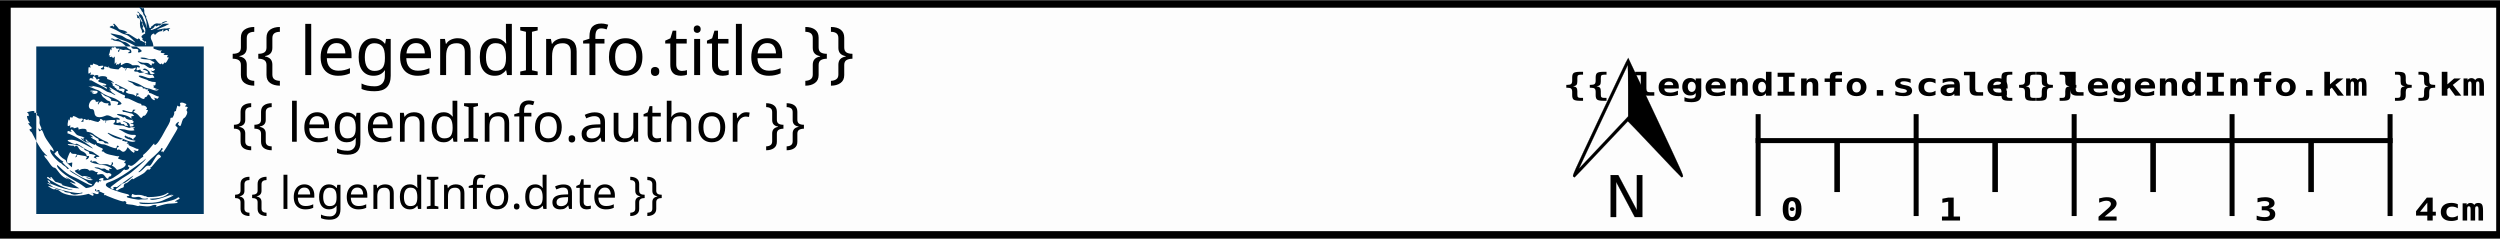
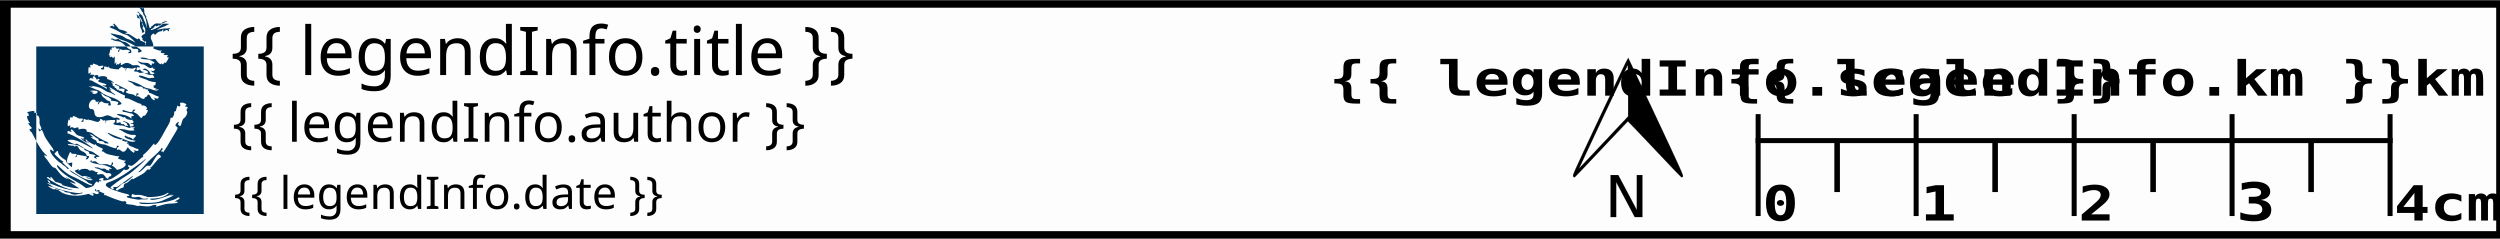
<svg xmlns="http://www.w3.org/2000/svg" height="53.15" width="556.299" version="1.1" y="0" x="0" id="svg3127">
  <defs id="defs3227" />
  <g font-size="none" mix-blend-mode="normal" transform="matrix(1.602452,0,0,1.000088,1.771145,30.25859)" text-anchor="none" style="fill:#ffffff;fill-opacity:0.863;stroke:#000000;stroke-width:1.661;stroke-miterlimit:10" stroke-miterlimit="10" font-weight="none" id="g3129">
    <rect height="51.378" width="346.801" stroke-miterlimit="10" y="-29.373" x="-0.449" id="rect3131" style="fill:#ffffff;fill-opacity:0.863;stroke:#000000;stroke-width:1.661;stroke-miterlimit:10" />
  </g>
  <g transform="matrix(2.8669,0,0,2.8669,2.3366,-2969.4)" id="g3133">
    <rect height="13" width="13" y="1039.4" x="2" id="rect3135" style="fill:#ffffff" />
    <g transform="matrix(0.21667,0,0,0.21667,-56.963,809.08)" id="g3137" style="fill:#003862">
      <g transform="matrix(1.448,0,0,-1.448,306.28,1063.2)" id="g3139">
        <path d="M 0,0 C 0.048,-0.173 0.35,-0.361 0.801,-0.334 1.244,-0.308 1.835,-0.34 1.633,-0.87 1.432,-1.403 2.038,-1.246 2.477,-0.937 2.681,-0.792 1.995,-0.273 1.081,0.274 H -0.19 C -0.082,0.144 -0.014,0.043 0,0" id="path3141" style="fill:#003862" />
      </g>
      <g transform="matrix(1.448,0,0,-1.448,292.57,1079.2)" id="g3143">
        <path d="m 0,0 c -0.287,0.333 -0.899,0.097 -0.749,0.313 0.151,0.218 1.721,0 1.721,0 0.134,-0.177 0.211,-0.52 -0.405,-0.7 C -0.051,-0.569 -0.484,-0.07 -0.381,0 -0.274,0.068 0.29,-0.336 0,0 m 12.611,-5.832 c -0.494,-0.146 -0.026,0.371 -0.5,-0.334 -0.472,-0.703 -0.606,0.711 -2.105,1.226 0,0 -0.234,0.108 0.177,0.371 0.411,0.266 0.292,0.24 -0.196,0.257 -0.485,0.017 0.104,-0.824 -1.007,-0.57 -1.101,0.255 -1.925,0.726 -1.76,0.26 0.163,-0.466 0.127,-0.062 1.349,-0.453 1.219,-0.388 0.85,-0.031 1.285,-0.489 0.432,-0.455 0.272,-0.165 -0.289,-0.377 C 9,-6.155 9.751,-6.388 9.453,-6.463 9.157,-6.536 9.011,-5.698 6.262,-5.387 c 0,0 -1.058,-0.01 0.186,-0.429 1.246,-0.418 0.691,-0.438 0.965,-0.429 0.281,0.011 0.3,0.239 0.48,-0.005 0.181,-0.245 0.225,-0.44 1.129,-0.57 0.905,-0.132 0.562,0.156 0.732,-0.031 0.173,-0.186 -0.372,-0.079 -0.003,-0.293 0.367,-0.212 0.298,0.128 0.169,-0.292 -0.135,-0.419 -0.536,-0.17 -0.713,-0.296 0,0 -0.106,-0.15 0.382,-0.145 0.485,0.011 0.395,0.06 0.311,-0.164 -0.086,-0.223 -0.122,-0.18 0.106,-0.143 0.227,0.041 -0.283,-0.372 -0.784,-0.312 -0.494,0.062 0.256,0.573 -0.952,1.077 -1.212,0.503 -0.92,0.292 -0.871,0.198 0.049,-0.094 0.973,-0.309 0.928,-0.628 -0.05,-0.32 0.177,-0.074 0.255,-0.306 0.075,-0.233 -0.277,-0.147 -0.535,-0.147 -0.261,0.004 -0.218,-0.016 -0.41,0.297 -0.189,0.314 -0.457,-0.09 -0.796,0.243 -0.337,0.336 0.126,0.436 -0.464,0.261 -0.593,-0.174 -0.724,-0.268 -0.616,0.472 0.109,0.74 -0.012,0.181 0.358,0.213 0.367,0.034 0.803,0.059 0.127,0.415 -0.677,0.356 -0.8,-0.169 -1.494,0.211 -0.69,0.377 -1.211,0.631 -1.762,0.36 -0.551,-0.271 -2.528,-0.896 -2.705,0.679 -0.177,1.574 -0.826,0.554 -1.268,1.258 -0.443,0.706 0.338,2.205 1.13,2.076 0.795,-0.131 0.039,-0.674 0.924,-0.536 0.887,0.136 -0.021,0.001 0.054,-0.544 0.079,-0.544 0.098,0.253 0.696,0.554 0.598,0.303 0.239,-0.529 2.012,-0.383 0,0 -0.434,-0.598 0.152,-0.573 0.595,0.02 0.257,0.294 0.229,0.762 -0.023,0.469 -0.587,0.234 -1.033,0.732 -0.443,0.496 -0.844,0.397 -1.129,1.198 0,0 -0.104,0.089 -0.235,0.244 -0.13,0.154 0.194,0.024 0.396,-0.034 C 2.415,-0.454 2.788,-0.98 3.201,-1.015 3.614,-1.051 4.583,-1.73 4.435,-1.959 4.291,-2.187 4.349,-2.122 4.645,-2.126 4.943,-2.131 6.18,-2.314 6.191,-2.537 6.206,-2.76 5.742,-3.259 6.085,-3.184 6.43,-3.108 7.157,-3.039 6.925,-2.679 6.697,-2.318 5.636,-1.57 4.708,-1.318 3.783,-1.059 2.388,-0.43 1.834,0.086 1.284,0.601 0.715,0.568 0.058,0.931 -0.598,1.294 -1.881,1.482 -0.697,1.384 0.49,1.286 -0.19,1.432 -0.43,1.546 -0.667,1.662 0.38,1.493 1.418,1.176 2.456,0.857 3.133,0.127 3.781,0.004 4.433,-0.116 5.021,-0.595 5.316,-0.689 5.616,-0.784 5.43,-0.6 5.143,-0.392 4.856,-0.184 4.476,-0.013 4.386,0.246 4.291,0.506 4.013,0.498 3.942,0.531 3.876,0.564 3.921,0.552 3.964,0.585 c 0,0 0.084,0.155 0.482,-0.017 C 4.85,0.396 4.057,0.834 3.979,1.114 3.901,1.395 4.433,1.049 4.818,0.784 5.204,0.519 7.337,-0.709 7.63,-0.727 7.926,-0.745 7.888,-1.13 7.755,-1.225 7.623,-1.32 7.922,-1.58 8.345,-1.512 c 0.427,0.064 2.588,-1.26 3.237,-1.317 0.649,-0.063 -0.068,-0.488 0.673,-0.45 0.736,0.035 1.234,-0.711 0.937,-0.919 -0.293,-0.212 -0.06,-0.239 0.228,-0.188 0.292,0.052 -0.313,-1.301 -0.809,-1.446 m -1.447,-8.442 c -0.064,-0.505 -0.695,-0.156 -0.991,-0.105 -0.297,0.051 -0.403,0.116 -0.082,-0.083 0.322,-0.2 -0.064,-0.526 -0.064,-0.526 -1.071,0.583 -1.485,1.576 -1.589,1.303 -0.102,-0.273 -0.72,-1.598 -1.565,-0.804 -0.853,0.796 -0.859,-0.195 -0.993,0.367 -0.132,0.564 0.284,0.473 0.385,0.601 0.106,0.13 -0.059,0.297 -0.293,0.305 -0.228,0.008 -0.13,-0.578 -0.322,-0.643 -0.197,-0.069 -0.986,0.147 -2.183,0.676 -1.2,0.533 -1.077,0.109 -1.73,0.43 -0.658,0.319 -0.666,0.081 -0.822,0.298 -0.154,0.213 -0.025,0.493 -0.524,0.673 -0.499,0.184 -1.359,0.876 -0.821,0.679 0.538,-0.188 0.323,0.083 -0.044,0.332 -0.37,0.25 -0.659,0.357 -0.217,0.317 0.44,-0.038 0.615,-0.188 1.212,-0.689 0.594,-0.499 0.698,-0.164 0.772,-0.572 0.075,-0.411 0.115,-0.37 0.59,-0.376 0.468,-0.009 0.648,-0.087 0.828,-0.367 0.182,-0.281 0.49,-0.171 0.49,-0.171 1.16,-0.317 0.209,0.358 0.209,0.358 -1.175,0.334 -3.089,1.662 -3.089,1.662 -1.029,1.072 -2.095,0.548 -1.992,1.085 0.102,0.539 -0.985,0.559 -1.578,0.409 -0.592,-0.152 -0.33,-0.228 -0.425,0.227 -0.098,0.45 -0.6,-0.012 -1.053,-0.022 -0.453,-0.008 0.218,0.18 -0.409,0.236 -0.628,0.057 -0.733,-0.392 -0.575,0.149 0.163,0.539 -0.223,0.248 -0.223,0.248 -0.517,-0.38 -0.502,0.24 -0.29,1.187 0.218,0.946 0.395,-0.293 0.421,0.17 0.023,0.464 -0.037,0.868 0.348,0.69 0.384,-0.177 0.303,0.071 0.427,0.281 0.121,0.212 1.105,-0.355 1.357,-0.51 0.253,-0.153 0.828,-0.022 0.828,-0.022 0.594,-0.158 -0.031,-0.626 -0.031,-0.626 -0.397,-0.006 -0.037,-0.157 -0.037,-0.157 0.276,-0.152 0.491,0.011 0.491,0.011 -0.025,0.271 -0.098,0.835 0.389,0.56 0.489,-0.275 0.588,-0.147 0.588,-0.147 0.281,0.491 0.303,-0.263 0.408,-0.114 0.104,0.147 0.301,0.086 0.301,0.086 2.22,-0.718 2.08,-0.463 2.08,-0.463 -0.062,0.214 0.014,0.21 0.278,0.274 0.266,0.069 -0.191,0.364 0.147,0.411 0.339,0.048 0.447,-0.243 0.683,-0.352 0.242,-0.107 0.236,0.122 0.483,0.043 0.246,-0.079 -0.032,-0.519 0.102,-0.638 0.132,-0.12 0.139,0.681 0.144,0.617 0.007,-0.061 0.234,-0.011 0.234,-0.011 1.081,0.196 1.94,0.092 1.94,0.092 0,0 0.238,-0.344 -0.261,-0.733 -0.504,-0.389 0.518,-0.471 1.334,-0.57 0.82,-0.1 0.576,0.122 1.763,-0.402 1.189,-0.52 0.504,0.028 1.642,-0.073 1.134,-0.098 -0.224,-0.283 0.013,-0.281 0.236,0.003 0.045,-0.313 0.31,-0.36 0.268,-0.054 -0.623,-0.458 -2.358,0.09 l -1.035,0.119 c -1.029,0.116 -0.112,-0.177 0.414,-0.514 0.519,-0.335 1.698,-1.018 2.751,-0.935 1.055,0.081 0.47,-0.571 0.133,-0.797 -0.343,-0.222 0.046,-0.704 -0.397,-0.215 -0.443,0.492 -0.32,0.085 -0.535,0.346 -0.217,0.26 -0.136,0 -0.298,0.023 -0.078,0.01 -0.117,-0.026 -0.133,-0.052 -0.01,-0.022 -0.013,-0.019 0,0 0.003,0.007 0.004,0.007 0.008,0.021 0.027,0.121 -0.077,0.193 -0.077,0.193 -0.822,0.093 -0.564,0.617 -0.865,0.146 -0.298,-0.471 1.874,-1.056 2.303,-1.066 0.428,-0.011 0.36,-0.114 0.36,-0.114 -0.799,-0.67 -2.869,0.495 -3.684,0.768 -0.814,0.276 -2.393,0.897 -2.782,1.142 -0.389,0.246 -0.408,0.003 -0.408,0.003 1.578,-1.346 2.774,-1.342 3.015,-1.494 0.243,-0.147 0.937,0.227 0.68,-0.103 -0.261,-0.33 0.188,-0.338 0.188,-0.338 0.91,0.208 -0.14,-0.159 0.418,-0.13 0.557,0.03 0.82,-0.047 0.664,-0.169 -0.158,-0.125 -0.417,-0.323 -0.131,-0.336 0.285,-0.016 0.513,0.09 0.315,-0.186 -0.2,-0.281 1.046,-0.567 1.709,-0.943 0.66,-0.376 0.808,0.086 0.751,-0.419 M -0.944,3.154 c 0.035,0.531 0.636,0.276 0.636,0.276 0.824,-0.234 0.245,0.026 0.245,0.026 -0.113,0.091 -0.108,0.49 0.182,0.492 C 0.413,3.951 0.833,3.15 0.833,3.15 0.939,3.003 1.007,3.17 1.007,3.17 1.468,3.549 1.57,3.042 1.522,3.062 1.477,3.085 1.118,2.922 1.249,2.684 1.384,2.445 2.1,2.37 2.859,2.096 3.609,1.822 3.003,1.629 2.821,1.656 2.644,1.681 1.666,1.85 2.764,1.432 3.861,1.014 3.236,0.867 3.236,0.867 2.842,1.22 0.294,2.429 -0.259,2.808 -0.809,3.189 -0.983,2.623 -0.944,3.154 m 15.82,8.156 c 0.021,-0.2 0.03,-0.383 0.03,-0.529 0.79,-0.308 1.558,-0.564 1.763,-0.483 0.444,0.174 0.206,-0.052 0.187,-0.071 -0.017,-0.018 -0.505,-0.486 0.171,-0.528 0.675,-0.042 0.576,-0.083 0.634,-0.141 0.057,-0.059 -0.904,-0.342 0.482,-0.358 0,0 0.431,0.049 0.24,-0.199 C 18.191,8.754 18.116,8.648 18.432,8.616 18.744,8.583 18.703,8.591 18.547,8.297 18.395,8.003 18.111,7.251 17.699,7.225 c 0,0 -0.116,-0.099 -0.081,0.155 C 17.65,7.634 17.537,7.414 17.465,7.207 17.385,6.996 17.146,6.704 17.041,6.989 16.936,7.272 16.71,6.99 16.652,6.929 16.595,6.87 16.173,7.126 15.674,7.771 15.177,8.418 15.268,8.239 14.969,8.209 14.673,8.181 14.085,8.016 13.339,8.343 12.597,8.67 11.278,8.651 11.773,8.354 12.264,8.057 13.74,8.213 14.152,7.916 14.571,7.619 15.411,7.446 15.031,7.155 14.655,6.863 14.518,7.319 14.474,7.055 14.432,6.79 14.575,6.529 14.219,6.696 13.861,6.862 13.933,7.329 12.68,7.276 11.432,7.223 10.282,8.291 11.277,7.367 12.27,6.444 12.071,7.292 13.099,6.497 14.13,5.703 14.269,6.038 14.668,6.108 15.062,6.178 14.521,5.763 15.07,5.785 15.617,5.807 14.835,4.956 14.375,5.326 c -0.458,0.37 0.057,-0.44 0.656,-0.516 0.604,-0.077 -1.004,-0.912 -1.09,0.225 0,0 -0.983,1.132 -1.513,0.736 -0.535,-0.397 0.057,0.054 1.116,-0.698 0,0 0.04,-0.167 -0.146,-0.161 -0.189,0.005 0.719,-0.342 -0.326,-0.221 -1.045,0.121 0.094,-0.242 0.84,-0.393 0.752,-0.151 0.621,0.268 1.011,-0.309 0.39,-0.576 0.005,-0.402 -0.41,-0.432 C 14.098,3.527 14.11,3.244 12.627,3.841 11.139,4.438 10.743,3.953 11.94,3.53 c 1.204,-0.425 1.747,-0.546 1.802,-0.796 0,0 0.061,0.136 0.548,-0.077 0.492,-0.215 1.326,0.022 1.148,-0.373 -0.177,-0.393 0.11,-0.503 -0.295,-0.628 0,0 -0.134,-0.004 -0.115,0.129 0.021,0.133 -0.167,-0.003 -0.089,-0.327 0.077,-0.327 0.006,-0.096 -0.078,-0.186 -0.085,-0.09 0.742,-0.449 1.174,-0.589 0.433,-0.142 -0.005,-0.187 -0.4,0 C 15.239,0.871 15.228,0.593 15.886,0.424 16.543,0.257 15.094,0.366 14.4,0.711 13.704,1.054 13.246,0.799 12.088,1.553 10.938,2.308 8.943,2.903 8.583,2.875 8.225,2.846 9.009,2.569 9.498,2.319 9.984,2.066 9.754,2.146 9.9,1.989 c 0.146,-0.156 0.868,-0.594 1.385,-0.586 0.522,0.008 0.618,10e-4 0.844,-0.146 0.225,-0.151 -0.097,-0.395 0.479,-0.326 0.581,0.074 -0.027,-0.23 0.559,-0.24 0.583,-0.009 0.459,0.157 0.248,-0.426 0,0 -0.082,-0.044 0.142,0 0.223,0.044 0.256,0.102 0.199,-0.115 -0.061,-0.22 0.142,-0.353 0.323,-0.386 0.185,-0.034 -0.052,0.065 0.344,-0.106 0.397,-0.171 0.966,-0.535 1.771,-0.76 0,0 0.168,-0.015 -0.052,-0.203 -0.218,-0.189 -0.234,-0.241 -0.129,-0.275 0.104,-0.035 -0.067,-0.082 -0.534,0.076 l -0.469,0.158 c 0,0 -0.153,-0.12 0.133,-0.204 0.292,-0.082 -0.049,-0.439 -0.091,-0.447 -0.036,-0.006 -0.714,0.373 -0.824,0.757 -0.111,0.385 -0.617,0.844 -0.727,0.622 -0.108,-0.223 -0.397,-0.665 -0.547,-0.586 -0.15,0.08 -0.354,-0.3 -0.316,-0.401 0.037,-0.103 -0.371,-0.122 -0.824,0.155 -0.453,0.281 -0.536,0.496 -0.969,0.418 -0.432,-0.079 0.174,0.508 0.301,0.496 0.128,-0.014 0.287,0.144 -0.216,0.256 -0.504,0.113 -0.037,-0.139 -0.362,-0.555 -0.322,-0.413 0.032,0.191 -1.094,0.34 -1.129,0.149 -1.543,0.46 -1.39,0.687 C 8.239,0.423 9.386,0.203 7.455,1.106 5.529,2.008 5.48,2.207 5.408,1.943 5.332,1.681 6.377,1.722 6.445,1.23 6.51,0.735 6.037,0.812 6.663,0.892 7.291,0.972 7.743,0.786 7.755,0.62 7.773,0.452 7.396,-0.424 7.233,0.01 7.069,0.444 6.622,0.257 6.398,0.41 6.172,0.561 6.142,0.511 6.169,0.686 6.191,0.86 5.954,0.462 5.88,0.543 5.806,0.625 5.867,0.918 5.235,1.196 c 0,0 0.152,0.133 -0.006,0.237 C 5.068,1.542 5.28,1.165 5.127,1.403 4.972,1.64 4.732,1.501 4.784,1.833 4.835,2.161 4.702,2.186 4.473,2.342 4.253,2.496 4.742,2.459 4.788,2.394 4.838,2.328 5.01,2.177 5.046,2.32 5.081,2.462 4.253,3.082 3.379,3.283 c 0,0 0.23,0.238 -0.134,0.507 C 2.881,4.059 1.755,3.994 1.57,3.875 1.389,3.759 1.239,3.492 1.219,4.176 c 0,0 -0.636,0.197 -0.81,-0.063 C 0.232,3.857 0.375,4.337 -0.187,4.35 -0.743,4.365 -0.816,4.029 -0.623,4.714 c 0.195,0.685 -0.626,-0.643 -0.606,0.153 0.019,0.802 -0.055,1.712 0.385,1.219 0,0 0.246,-0.211 0.095,0.274 -0.15,0.484 0.178,0.498 0.295,0.408 0.117,-0.088 0.27,-0.175 0.347,0.151 0.079,0.328 0.223,0.089 0.531,0.014 C 0.735,6.859 1.203,6.709 1.27,6.549 1.336,6.386 1.437,6.502 1.71,6.508 1.984,6.516 2.749,6.729 2.406,6.261 2.06,5.793 2.199,6.167 1.948,5.949 1.693,5.733 2.033,5.589 2.472,5.63 2.914,5.671 2.576,6.167 2.633,6.266 2.69,6.368 2.947,6.426 3.489,6.202 4.026,5.98 3.69,6.161 3.707,6.371 3.722,6.579 3.985,6.064 4.026,5.98 4.07,5.897 6.101,5.535 6.35,5.701 6.595,5.865 6.087,5.843 6.703,6.043 c 0,0 0.021,0.447 0.601,0.082 C 7.885,5.758 7.868,5.883 8.054,6.038 8.234,6.191 7.948,5.453 7.841,5.439 7.729,5.427 8.043,5.256 8.144,5.646 8.25,6.034 8.215,5.987 8.594,5.985 8.974,5.981 9.474,5.644 10.145,5.995 10.814,6.345 10.4,5.548 10.17,5.439 9.938,5.33 10.099,5.038 10.678,5.088 c 0.581,0.047 0.409,-0.497 1.455,-0.252 1.049,0.243 0.194,0.177 0.027,0.235 -0.166,0.057 -0.511,0.21 -0.482,0.47 0.024,0.261 -1.086,-0.446 -0.987,0.078 0.095,0.525 0.043,0.706 0.506,0.509 0.46,-0.192 0.526,0.552 -0.512,0.559 C 9.649,6.691 9.725,6.585 9.509,6.786 9.287,6.983 8.447,7.479 7.689,7.11 6.928,6.74 6.745,6.452 6.809,7.063 6.874,7.677 6.257,6.849 6.2,6.784 6.137,6.72 6.309,7.21 5.986,6.935 5.662,6.66 5.567,6.609 5.681,7.164 5.792,7.718 5.471,7.162 5.367,7.05 5.264,6.942 5.254,7.029 5.306,8.282 5.359,9.536 5.055,8.13 4.757,8.563 4.458,8.994 4.752,8.801 4.403,8.738 4.043,8.672 3.884,8.714 4.171,9.048 4.458,9.383 3.57,8.714 3.901,9.39 c 0.337,0.673 0.168,1.584 0.529,1.082 0.361,-0.505 -0.333,0.843 0.507,0.579 0.84,-0.265 -0.496,0.482 0.6,0.08 0,0 0.014,-0.385 0.415,-0.358 0.406,0.026 0.845,0.171 0.141,-0.518 0,0 -0.034,-0.393 0.213,-0.238 0.248,0.158 0.093,0.597 0.318,0.617 0.225,0.016 0.704,-0.306 1.084,-0.161 0.374,0.147 1.357,-0.115 1.391,-0.26 C 9.131,10.063 8.277,9.637 8.647,9.665 9.014,9.692 9.563,9.529 9.39,10.192 9.219,10.856 9.35,10.255 8.52,10.925 8.368,11.048 8.229,11.179 8.094,11.31 H -14.115 V -5.103 h 0.006 c 0.553,-0.017 -0.2,-0.62 0.26,-0.662 0.459,-0.043 0.632,-0.958 0.539,-1.584 -0.089,-0.627 0.432,-1.317 0.458,-1.52 0.028,-0.202 -0.127,-0.738 -0.511,-0.232 -0.389,0.509 -0.155,-0.323 -0.044,-0.5 0.112,-0.177 0.235,0.029 0.489,0.201 0.256,0.174 0.345,-0.14 0.778,-1.258 0.432,-1.117 2.226,-3.252 2.229,-3.48 0.003,-0.23 0.216,-0.339 0.092,-0.469 -0.126,-0.131 -0.314,0.221 -0.621,0.38 -0.303,0.158 -0.215,-0.091 -0.215,-0.091 -0.275,-0.8 2.157,-3.094 2.491,-3.159 0.326,-0.061 0.336,-0.386 1.026,-0.784 0.693,-0.392 0.571,-0.818 0.955,-0.731 0.385,0.084 -0.284,0.451 -0.731,0.879 -0.442,0.423 -0.588,0.605 -0.701,0.771 -0.114,0.163 0.486,0.221 0.173,0.238 -0.311,0.024 -1.007,0.677 -1.717,1.349 -0.711,0.671 -0.416,0.6 -0.243,0.775 0.171,0.174 0.645,0.802 0.683,0.179 0.038,-0.62 0.906,-1.474 1.598,-1.828 0.69,-0.356 0.103,-0.492 0.895,-1.13 0.339,-0.273 0.665,-0.556 0.949,-0.827 -0.008,0.263 0.014,0.522 0.024,0.67 0.04,0.455 0.223,0.662 -0.448,0.429 -0.674,-0.228 -0.705,0 -0.705,0 -0.271,0.721 0.045,1.281 0.354,2.057 0.306,0.777 0.45,0.703 0.503,0.507 0.05,-0.2 0.339,-0.369 0.897,-0.334 0.559,0.037 0.737,-0.165 0.307,-0.611 -0.431,-0.446 0.207,-0.121 0.207,-0.121 0.209,0.812 0.128,0.478 1.552,0.291 1.421,-0.191 0.962,-0.442 0.754,-0.782 -0.216,-0.341 0.47,-0.013 0.47,-0.013 0.718,0.847 0.035,0.742 -0.12,0.699 -0.151,-0.042 -0.142,0.057 -0.238,0.364 -0.094,0.304 -0.771,0.761 -1.076,0.835 -0.302,0.076 -0.779,0.601 -0.889,0.895 -0.11,0.296 -0.573,0.675 -0.753,0.386 -0.175,-0.292 -0.197,-0.146 -0.197,-0.146 -0.269,0.424 -0.316,0.112 -1.158,0.293 -0.848,0.177 -0.412,0.331 -0.412,0.331 2.512,0.048 3.321,-0.835 3.321,-0.835 1.17,-0.344 0.29,-0.435 0.893,-0.694 0.603,-0.263 1.027,-0.315 0.946,-0.642 -0.081,-0.331 0.547,-0.304 0.547,-0.304 2.422,-0.483 -0.281,-0.545 0.963,-1 1.243,-0.451 -0.396,0.291 0.457,0.295 0.853,0.011 0.691,0.14 -0.016,0.531 -0.704,0.395 -0.921,0.808 -1.665,0.91 -0.737,0.104 -1.874,0.992 -2.875,1.606 -1.001,0.619 -0.253,-0.27 -1.753,0.417 -1.499,0.684 -1.044,0.769 -0.027,0.799 1.007,0.029 3.024,-0.928 4.446,-1.744 1.417,-0.812 0.868,-0.295 -0.137,0.419 -1.002,0.716 -2.4,1.615 -3.726,2.256 -1.326,0.64 -1.232,0.559 -1.456,0.621 -0.229,0.061 -0.101,0.156 -0.101,0.156 -0.043,0.718 0.228,0.406 0.675,0.298 0.451,-0.112 0.401,-0.006 0.252,0.112 -0.153,0.117 -0.203,0.267 0.025,0.416 0.227,0.151 0.87,-0.82 1.197,-1.174 0.335,-0.352 0.818,-0.396 1.463,-0.6 0.651,-0.202 0.739,-0.449 0.386,-0.322 -0.352,0.132 0.214,-0.357 0.094,-0.419 -0.124,-0.062 -0.138,0.214 -0.68,0.327 -0.546,0.112 1.15,-1.039 1.379,-1.108 0.234,-0.07 -0.234,0.176 -0.276,0.333 -0.04,0.155 0.292,-0.206 0.682,-0.339 0.397,-0.13 -0.192,0.25 -0.531,0.451 -0.346,0.202 -0.207,0.685 0.194,0.153 0.399,-0.529 1.879,-1.13 1.879,-1.13 0,0 0.202,0.382 0.238,0.128 0.036,-0.258 0.915,-0.681 1.471,-0.898 0.552,-0.218 0.131,-0.534 0.131,-0.534 -0.42,-0.376 0.353,-0.34 0.353,-0.34 0.428,-0.738 2.538,-0.923 3.034,-1.088 0.501,-0.171 1.129,0.124 0.684,-0.327 -0.442,-0.445 0.256,-0.382 0.899,-0.673 0.637,-0.288 1.154,0.095 0.675,-0.369 -0.482,-0.469 0.12,-0.407 0.12,-0.407 0.474,-1.134 -2.096,-1.667 -2.096,-1.667 0,0 -0.627,0.801 -1.114,0.997 -0.49,0.193 0.06,0.112 0.132,0.482 0.075,0.369 -0.388,0.62 -0.306,0.35 0.077,-0.265 -0.185,-0.85 -0.515,-0.667 -0.335,0.179 -0.631,0.355 -1.522,0.234 -0.889,-0.118 -1.456,0.234 -1.677,0.507 -0.224,0.276 -0.521,0.236 -0.779,0.232 -0.25,-0.005 -0.522,-0.318 -0.509,0.111 0.016,0.428 -0.261,-0.029 -0.261,-0.029 -0.558,-0.407 2.211,-0.916 3.194,-1.018 0.983,-0.103 2.318,-0.892 2.027,-0.963 -0.292,-0.068 -0.667,0.28 -0.591,-0.18 0.075,-0.457 0.084,-0.205 -0.438,-0.12 -0.522,0.083 -0.375,0.505 -1.107,0.382 -0.735,-0.123 -0.674,0.251 -1.391,0.3 -0.715,0.053 -1.013,-0.031 -0.341,-0.215 0.671,-0.186 0.506,-0.001 1.831,-0.792 1.322,-0.79 0.939,-0.181 1.617,-0.457 0.681,-0.277 0.239,-0.696 0.044,-0.783 -0.191,-0.088 -0.265,0.18 -0.389,-0.311 -0.123,-0.491 -0.517,-0.16 -0.904,0.407 -0.389,0.563 -0.761,0.588 -1.437,0.437 -0.678,-0.149 -0.482,0.242 -0.482,0.242 0.508,0.593 -0.097,0.101 -0.532,0.463 -0.438,0.36 -0.946,0.289 -1.024,0.281 -0.077,-0.006 -0.342,-0.223 -0.571,0.122 -0.228,0.352 -1.574,0.355 -2.012,0.029 -0.44,-0.326 -0.436,-0.272 -0.439,-0.128 -0.007,0.147 0.311,0.538 -0.753,-0.015 -0.084,-0.044 -0.148,-0.053 -0.218,-0.074 0.013,-0.029 0.046,-0.068 0.052,-0.094 0.094,-0.368 1.369,-1.038 1.675,-1.245 0.307,-0.21 0.525,0.028 0.525,0.028 1.135,-0.112 1.89,-0.503 1.866,-0.639 -0.02,-0.136 -1.075,0.401 -1.222,0.28 -0.145,-0.122 0.669,-0.375 1.219,-0.469 0.551,-0.101 0.235,-0.203 0.235,-0.203 -1.953,-0.415 -5.752,2.871 -5.583,2.378 0.167,-0.494 4.099,-2.414 4.414,-2.866 0.313,-0.454 1.515,-0.48 1.056,-0.765 -0.455,-0.287 -2.703,1.314 -4.782,2.158 -2.073,0.844 -3.696,3.065 -3.826,2.782 -0.137,-0.289 0.537,-1.718 4.368,-3.833 1.334,-0.738 2.209,-1.351 2.809,-1.834 0.98,0.12 1.772,0.384 2.004,0.832 0.564,1.085 0.849,0.805 0.89,0.587 0.043,-0.221 0.149,-0.114 0.322,0.214 0.168,0.322 0.214,0.007 0.214,0.007 0,0 0.025,-0.056 0.324,0.119 0.295,0.178 -0.467,0.058 -0.535,0.308 -0.07,0.248 0.779,0.584 1.059,0.344 0.28,-0.239 -0.355,-0.382 0.029,-0.504 0.382,-0.115 1.759,0.2 2.45,0.66 0.687,0.458 1.764,1.098 2.211,1.642 0.445,0.553 0.772,0.414 0.694,0.38 -0.081,-0.037 -0.427,-0.171 0.297,-0.093 0.728,0.074 0.772,0.609 0.728,0.794 -0.044,0.188 0.038,-0.227 -0.22,0 -0.255,0.226 0.171,0.574 0.236,0.411 0.059,-0.165 -0.019,-0.146 0.433,-0.193 0.453,-0.049 1.466,0.933 2.13,1.593 0.661,0.665 0.976,0.559 0.878,0.804 -0.095,0.241 -0.016,0.308 -0.016,0.308 1.009,0.726 2.004,2.038 2.511,2.641 0.51,0.598 -0.053,-0.674 0.743,0 0.798,0.676 2.065,3.19 2.382,3.761 0.317,0.563 1.04,1.61 1.068,2.274 0.021,0.664 0.239,0.55 0.431,0.489 0.184,-0.063 0.598,0.943 0.563,1.119 -0.03,0.175 -0.075,0.475 0.253,0.526 0.326,0.052 0.058,0.084 0.366,0.865 0.305,0.783 -0.177,0.57 0.473,0.339 0.653,-0.231 0.319,0.763 0.319,0.763 0.259,0.449 1.651,-0.115 1.589,-0.324 -0.055,-0.208 -0.607,-0.511 -0.222,-0.487 0.379,0.027 0.675,-0.358 0.588,-0.328 -0.091,0.031 -0.527,-0.531 -0.234,-0.8 0.293,-0.269 -0.212,-1.507 -0.69,-1.719 -0.479,-0.213 -0.604,-1.426 -0.836,-1.827 -0.225,-0.398 -0.455,0.083 -0.639,0.198 -0.18,0.113 0.29,0.563 0.151,0.674 -0.139,0.112 -1.11,-0.694 -0.724,-1.035 0.38,-0.343 0.722,-0.242 0.013,-1.363 -0.711,-1.122 -2.286,-3.922 -2.608,-4.337 -0.321,-0.414 -0.706,-1.092 -0.607,-0.803 0.096,0.281 0.017,0.195 -0.347,0.206 -0.368,0.011 0.185,0.336 0.272,0.569 0.087,0.229 -0.304,0.484 -0.338,0.174 -0.032,-0.309 -1.776,-1.926 -2.511,-2.547 -0.736,-0.62 -2.475,-2.689 -2.798,-2.957 -0.329,-0.27 -0.387,-0.274 -0.242,-0.361 0.142,-0.084 1.051,0.703 1.451,1.147 0.4,0.446 0.75,0.59 1.117,0.429 0.371,-0.156 0.937,1.133 1.651,2.199 0.711,1.064 0.973,0.458 1.189,0.243 0.216,-0.219 -0.129,-0.436 -0.375,-0.557 -0.245,-0.118 -1.794,-2.116 -1.957,-2.214 -0.164,-0.099 -0.203,0.112 -0.28,0.038 -0.075,-0.07 0.236,-0.13 0.187,-0.283 -0.056,-0.156 -0.655,-0.623 -0.562,-0.399 0.095,0.224 -0.238,0.254 -0.749,-0.42 -0.509,-0.68 -2.428,-1.454 -2.891,-1.813 -0.461,-0.358 -0.074,0.323 -0.585,-0.062 -0.51,-0.383 -0.964,-0.963 -1.402,-1.038 -0.441,-0.072 -0.529,-0.527 -0.514,-0.691 0.016,-0.167 -0.005,-0.363 -0.363,-0.422 -0.361,-0.053 -1.18,-0.634 -1.282,-0.691 -0.106,-0.049 -0.434,0.299 -0.267,0.401 0.163,0.103 1.234,0.956 1.301,1.098 0.065,0.145 0.168,0.244 0.615,0.323 0.446,0.084 1.894,1.299 2.282,1.714 0.396,0.415 -0.351,-0.115 -0.734,-0.361 -0.385,-0.246 -2.847,-2.073 -3.185,-2.269 -0.341,-0.194 -0.077,0.101 -0.711,-0.026 -0.637,-0.122 0.138,-0.429 -0.246,-0.522 -0.382,-0.093 -0.633,0.329 -0.69,0.436 -0.056,0.112 2.889,2.325 4.05,2.948 1.163,0.621 4.051,3.314 4.314,3.587 0.263,0.278 0.62,0.811 0.2,0.423 -0.411,-0.388 0.094,-0.078 -4.179,-3.094 -4.274,-3.014 -5.448,-2.367 -5.55,-3.242 -0.1,-0.871 4.373,-2.094 4.851,-2.182 0,0 0.312,-0.09 0.521,-0.127 0.206,-0.039 0.134,-0.004 0.327,-0.192 0.193,-0.191 0.21,-0.217 0.006,-0.228 -0.205,-0.006 -0.546,-0.024 -0.52,-0.274 0.026,-0.255 3.026,-0.76 3.135,-0.658 0.106,0.102 1.562,0.012 1.963,0.102 0.406,0.093 -0.06,0.27 -0.237,0.16 -0.18,-0.111 -1.08,-0.01 -1.176,0.096 -0.092,0.106 -0.261,0.183 -0.577,0.306 -0.309,0.12 -0.868,-0.15 -1.557,-0.076 -0.686,0.073 -0.268,0.582 -0.221,0.75 0.046,0.163 0.351,-0.047 0.351,-0.047 0.012,-0.006 0.021,-0.014 0.03,-0.019 0.401,-0.212 0.901,-0.045 1.533,-0.102 0.649,-0.054 1.197,-0.318 1.197,-0.318 0.924,0.038 -0.289,-0.366 2.056,-0.183 2.343,0.18 3.172,0.69 3.469,0.913 0.29,0.222 0.436,0.029 0.436,0.029 -1.806,-1.922 -5.571,-1.046 -4.491,-1.576 1.088,-0.526 5.556,1.444 5.454,1.301 -0.107,-0.145 -1.037,-0.278 -0.39,-0.282 0.645,-0.011 0.645,0.315 0.551,0.063 -0.099,-0.254 -0.827,-0.524 -2.703,-1.36 -1.869,-0.84 -5.252,-0.5 -5.488,-0.45 -0.238,0.05 -0.218,-0.092 -0.218,-0.092 0,0 -0.2,-0.369 2.064,-0.313 2.261,0.062 4.068,0.385 5.906,0.902 1.835,0.518 1.42,0.939 1.835,0.705 0.41,-0.238 -0.102,-0.451 -0.43,-0.596 -0.323,-0.146 -0.732,-0.445 -0.491,-0.425 0.242,0.021 0.647,0.079 0.572,-0.19 -0.071,-0.266 -1.737,-0.246 -2.441,-0.315 -0.703,-0.073 -2.42,-0.62 -2.764,-0.709 -0.342,-0.085 0.045,0.383 0.045,0.383 -1.066,0.174 -1.088,-0.237 -1.899,-0.321 -0.809,-0.077 -2.175,0.187 -2.417,0.171 -0.24,-0.017 0.029,-0.248 -0.904,0.049 -0.931,0.298 -1.747,0.191 -2.191,0.37 -0.444,0.175 0.056,0.276 -0.126,0.432 -0.18,0.155 -0.218,0.43 -0.649,0.224 -0.426,-0.207 -4.21,1.387 -4.21,1.387 -0.154,0.06 -0.042,0.174 -0.439,0.14 -0.401,-0.03 -0.205,0.082 -0.115,0.29 0.088,0.212 -0.361,0.181 -0.771,0.445 -0.408,0.267 -0.429,-0.147 -0.421,0.262 0.006,0.407 -0.327,0.3 -0.602,0.129 -0.273,-0.171 -0.355,0.141 -0.244,0.292 0.109,0.152 -0.165,0.057 -0.165,0.057 -0.222,-0.049 -0.177,-0.553 0.368,-0.547 0.539,0.006 0.546,-0.17 0.459,-0.175 -0.08,-0.004 -0.17,-0.133 -0.036,-0.184 0.129,-0.053 -0.199,-0.509 -0.813,-0.204 -0.552,0.279 -0.951,0.193 -1.029,0.174 0.076,-0.065 0.135,-0.087 0.2,-0.063 0.35,0.12 0.51,-0.433 0.244,-0.619 -0.073,-0.051 -0.508,0.154 -1.1,0.477 -3.943,-1.158 -6.577,0.139 -7.008,0.579 -0.449,0.468 -0.922,0.415 -1.088,0.533 -0.166,0.115 -0.022,0.095 -0.356,0.002 -0.331,-0.089 -1.2,0.512 -1.281,0.567 -0.08,0.057 -0.437,0.308 -0.146,0.263 0.291,-0.048 1.428,-0.391 1.899,-0.697 0.467,-0.306 1.235,-0.324 1.341,-0.363 0.105,-0.041 0.694,-0.234 0.734,-0.384 0.048,-0.152 1.324,-0.255 1.324,-0.255 0.3,-0.045 0.109,-0.352 0.2,-0.291 0.094,0.062 0.332,-0.045 0.332,-0.045 0.8,-0.338 1.789,0.166 2.222,0.171 0.432,0.001 0.259,0.088 0.273,0.23 0.015,0.135 -0.019,0.038 -0.019,0.038 -1.346,-0.694 -7.396,1.237 -7.398,1.469 0,0.049 0.008,0.065 0.016,0.076 -0.019,-0.011 -0.069,-0.009 -0.218,0.091 -0.358,0.243 -0.998,0.528 -1.004,0.66 -0.005,0.128 0.5,-0.132 0.865,-0.337 0.359,-0.206 -0.276,0.342 -0.507,0.529 -0.228,0.189 -0.306,0.419 -0.33,0.506 -0.022,0.09 0.643,-0.165 0.563,-0.347 -0.084,-0.184 0.33,-0.538 0.33,-0.538 2.755,-1.172 4.199,-1.373 4.816,-1.497 0.622,-0.123 0.434,0.048 0.434,0.048 -2.708,0.401 -5.992,2.726 -5.992,2.726 -0.403,0.099 -0.304,0.704 0.136,0.313 0.437,-0.391 0.863,-0.343 0.624,-0.258 -0.01,0.007 -0.025,0.012 -0.037,0.018 -0.197,0.089 -0.171,0.214 -0.171,0.214 0.18,0.403 0.529,-0.236 0.529,-0.236 1.026,-1.275 0.729,-0.75 1.208,-0.946 0.483,-0.19 1.282,-0.357 1.222,-0.52 -0.062,-0.16 -0.179,0.103 -0.201,-0.05 -0.019,-0.152 1.767,-0.56 1.767,-0.56 0.711,-0.211 1.676,-0.34 2.643,-0.367 -1.157,0.715 -2.187,1.394 -2.287,1.509 -0.233,0.268 1.407,-0.562 1.34,-0.263 -0.066,0.295 -2.543,1.707 -2.405,1.513 0.144,-0.192 1.578,-0.932 -0.009,-0.255 -1.593,0.681 -2.219,2.63 -2.833,2.615 -0.614,-0.014 -1.513,1.683 -1.808,1.996 -0.295,0.312 -0.788,0.868 -0.674,1.068 0.115,0.204 1.541,-0.903 0.106,0.438 -0.695,0.653 -1.469,1.932 -2.093,3.069 V -30.128 H 27.323 V 11.31 H 14.876 z" id="path3145" style="fill:#003862" />
      </g>
      <g transform="matrix(1.448,0,0,-1.448,306.01,1062.8)" id="g3147">
        <path d="m 0,0 c -0.334,0.401 -1.045,1.07 -1.682,1.138 -0.843,0.094 -1.219,0.776 -1.573,0.71 -0.349,-0.065 -0.539,-0.32 -1,0.005 C -4.722,2.174 -5.292,1.724 -4.736,1.722 -4.179,1.719 -4.737,1.433 -3.407,1.312 -2.321,1.212 -1.794,0.592 -1.184,0 H 0 z" id="path3149" style="fill:#003862" />
      </g>
      <g transform="matrix(1.448,0,0,-1.448,314.12,1062.8)" id="g3151">
        <path d="m 0,0 c -0.049,0.457 -0.165,1.003 -0.402,1.41 -0.458,0.793 -0.319,1.464 0.387,1.776 0,0 0.271,0.04 0.312,-0.295 0.04,-0.335 0.571,0.874 1.714,0.889 0,0 0.35,0.188 0.132,0.233 C 1.929,4.055 2.78,4.355 2.398,3.894 2.019,3.432 2.876,3.847 3.076,4.034 3.274,4.219 3.718,3.832 3.751,3.721 3.78,3.612 3.934,3.987 3.765,4.125 3.602,4.266 4.732,4.717 3.729,4.512 2.728,4.305 3.142,4.55 2.31,4.387 1.483,4.223 0.113,3.888 1.412,4.446 2.71,5.002 2.905,4.999 3.164,5.196 3.425,5.397 4.523,5.638 3.06,5.643 1.599,5.645 2.516,5.097 -0.438,4.055 c 0,0 -0.727,0.004 0.312,0.428 0,0 0.28,0.23 0.457,0.555 C 0.507,5.365 0.47,5.082 0.596,4.978 0.728,4.876 0.967,5.087 1.214,5.194 1.453,5.298 1.366,5.229 1.373,5.145 1.381,5.063 1.852,5.362 1.937,5.471 2.019,5.579 3.11,6.173 3.29,6.112 3.469,6.048 3.503,6.499 2.336,6.006 c 0,0 -0.196,-0.074 -0.208,-0.146 0,0 0.003,-0.038 0.039,-0.049 C 2.202,5.802 2.035,5.556 1.771,5.643 1.511,5.728 1.502,5.572 1.098,5.683 0.691,5.795 0.203,5.533 0.011,5.347 -0.181,5.168 -0.348,5.007 -0.476,5 -0.605,4.994 -0.503,4.516 -0.83,4.572 c -0.328,0.057 -0.204,0.27 -0.204,0.27 0,0 -0.443,1.636 -0.738,2.159 -0.231,0.404 -0.016,0.294 0.147,0.133 -0.233,0.326 -0.698,1.055 -0.654,1.364 0.057,0.433 -0.086,1.304 -0.469,1.075 0,0 -0.142,0 -0.013,-0.089 0.131,-0.089 0.125,-0.265 -0.009,-0.131 -0.134,0.131 -0.485,0.61 -0.646,0.344 0,0 -0.226,-0.055 -0.038,-0.184 0.192,-0.127 0.292,-0.183 0.537,-0.757 0,0 0.052,-0.135 0.2,-0.244 C -2.57,8.399 -2.564,8.285 -2.565,8.158 -2.57,8.034 -2.384,7.654 -2.27,7.612 -2.154,7.568 -1.663,6.017 -1.703,5.752 -1.744,5.491 -1.714,4.953 -1.601,4.734 -1.495,4.514 -1.642,4.512 -1.777,4.973 -1.91,5.434 -1.974,5.75 -2.281,6.354 -2.587,6.955 -2.54,7.522 -3.109,7.903 c -0.573,0.38 -0.461,0.778 -0.862,0.668 0,0 -0.104,-0.015 0.042,-0.152 0.151,-0.139 0.252,-0.003 0.428,-0.421 0,0 0.062,-0.294 -0.11,-0.304 -0.173,-0.009 0.373,-0.505 0.484,-0.756 0.112,-0.253 0.463,-0.801 0.402,-0.991 -0.063,-0.189 -0.411,0.464 -0.655,1.002 -0.244,0.537 -0.466,0.878 -0.862,0.925 0,0 -0.038,-0.09 0.072,-0.142 0.11,-0.05 0.138,-0.09 0.141,-0.27 0,-0.177 -0.055,-0.41 0.17,-0.477 0.223,-0.069 0.21,0.067 0.286,0.035 0.075,-0.033 0.36,-0.414 0.259,-0.919 -0.1,-0.505 0.035,-1.332 0.112,-1.51 0.084,-0.179 0.45,-0.765 0.351,-0.965 -0.098,-0.199 -0.03,-0.292 0.276,-0.186 0.309,0.105 0.501,-0.026 0.138,0.676 -0.364,0.7 -0.488,0.221 -0.245,0.515 0.252,0.294 -0.063,0.745 -0.123,0.955 -0.065,0.209 0.119,0.166 0.169,0.04 0.049,-0.124 0.199,-0.816 0.379,-0.892 0.184,-0.078 0.325,-0.901 0.199,-1.213 -0.088,-0.226 -0.013,-0.345 0.037,-0.397 -0.04,0.03 -0.124,0.058 -0.276,-0.041 -0.236,-0.15 -0.93,-0.565 -0.579,-0.888 0.352,-0.323 0.254,-0.347 0.194,-0.347 -0.054,0 -0.339,0.207 0,-0.199 0.341,-0.402 0.551,-0.47 0.609,-0.579 0.061,-0.112 -0.072,0.182 0.065,0.25 0.142,0.072 0.252,-0.484 0.149,-0.566 -0.046,-0.038 -0.071,-0.243 -0.049,-0.47 -0.013,0.006 -0.049,0.021 -0.058,0.025 -0.275,0.115 0.07,0.238 0,0.474 C -2.038,1.019 -3.175,1.419 -3.255,1.481 -3.336,1.542 -3.38,1.523 -3.306,1.612 -3.233,1.703 -3.713,2.113 -3.773,1.94 -3.83,1.764 -3.979,1.792 -3.979,1.792 -4.323,1.894 -5.947,3.078 -6.215,3.099 -6.48,3.118 -6.989,3.08 -6.933,3.316 c 0.058,0.233 0.556,-0.149 0.423,0.157 -0.134,0.305 -1.093,0.559 -1.524,0.639 -0.435,0.08 -0.562,0.253 -0.562,0.253 -0.458,0.671 -1.132,1.266 -1.132,1.266 l 0.039,0.012 C -10.35,5.51 -9.589,5.289 -9.724,5 -9.862,4.712 -10.175,5.152 -10.175,5.152 -11.658,4.601 -10.46,4.847 -8.559,3.66 c 1.901,-1.188 1.544,-0.2 3.288,-1.857 1.746,-1.657 0.127,-0.315 -0.878,-0.051 -1.008,0.262 -1.242,0.86 -2.15,1.013 -0.908,0.154 -3.161,0.806 -1.977,0.121 1.184,-0.684 1.688,-1.103 2.9,-1.42 C -6.728,1.294 -5.379,0.631 -4.329,0 H 0 z" id="path3153" style="fill:#003862" />
      </g>
      <g transform="matrix(1.448,0,0,-1.448,311.94,1052.7)" id="g3155">
        <path d="M 0,0 C -0.026,0.046 -0.072,0.1 -0.121,0.149 -0.027,0.015 0.034,-0.059 0,0" id="path3157" style="fill:#003862" />
      </g>
      <g transform="matrix(1.448,0,0,-1.448,272.14,1096.7)" id="g3159">
        <path d="m 0,0 c -0.66,1.206 -1.152,2.254 -1.195,2.226 -0.072,-0.054 -0.683,0.618 -0.414,0.698 0.259,0.08 0.732,0.178 0.351,0.527 -0.379,0.351 -0.985,1.095 -0.614,0.999 0.379,-0.099 0.401,-0.05 0.106,0.261 -0.295,0.311 -0.778,1.687 -0.393,1.501 0.383,-0.182 0.358,0.255 0.187,0.6 -0.174,0.347 -0.869,0.214 0.557,0.551 1.336,0.313 0.938,-0.346 0.882,-0.432 C -0.508,6.958 -0.405,7.009 0,6.998 V 0 z" id="path3161" style="fill:#003862" />
      </g>
    </g>
  </g>
  <text font-size="39.999px" transform="scale(1.00001,0.99999)" line-height="125%" style="font-size:39.999px;line-height:125%;letter-spacing:0px;word-spacing:0px;fill:#000000;font-family:sans-serif" xml:space="preserve" y="-71.984" x="117.046" id="text3163">
    <tspan y="-71.984" x="117.046" id="tspan3165" />
  </text>
  <g transform="matrix(1.2402,0,0,1,48.17,17.315)" id="g3167" style="font-family:sans-serif">
    <text font-size="13.791px" line-height="125%" transform="scale(0.89796,1.1136)" style="font-size:13.47px;line-height:125%;letter-spacing:0px;word-spacing:0px" y="-0.55" x="2.865" xml:space="preserve" id="text3169">
      <tspan y="-0.55" x="2.865" id="tspan3171" style="font-size:13.47px">{{ legendInfo.title }}</tspan>
    </text>
    <text font-size="11.225px" line-height="125%" transform="scale(0.89796,1.1136)" style="font-size:10.776px;line-height:125%;letter-spacing:0px;word-spacing:0px" y="12.774" x="3.186" xml:space="preserve" id="text3173">
      <tspan y="12.774" x="3.186" id="tspan3175" style="font-size:10.776px">{{ legendInfo.author }}</tspan>
    </text>
    <text font-size="8.98px" line-height="125%" transform="scale(0.89796,1.1136)" style="font-size:8.98px;line-height:125%;letter-spacing:0px;word-spacing:0px" y="26.194" x="3.466" xml:space="preserve" id="text3177">
      <tspan y="26.194" x="3.466" id="tspan3179">{{ legendInfo.date }}</tspan>
    </text>
  </g>
  <g transform="translate(104,6.000002)" id="g3181">
    <line style="font-size:12px;stroke:#000000;stroke-width:1.114;stroke-miterlimit:10" y2="42.074" font-size="12" x2="287.22" stroke-miterlimit="10" y1="19.397" x1="287.22" id="line3183" />
-     <text style="font-size:7.795px;font-weight:bold;fill:#000000;font-family:monospace" transform="scale(1.1136,0.89795)" font-size="7.795px" y="47.969" x="262.365" font-weight="bold" id="text3185">0</text>
+     <text style="font-size:12px;font-weight:bold;fill:#000000;font-family:monospace" transform="scale(1.113624,0.8979692)" font-size="7.795px" y="47.968" x="258.767" font-weight="bold" id="text3185">0</text>
    <line style="font-size:12px;stroke:#000000;stroke-width:1.114;stroke-miterlimit:10" y2="42.074" font-size="12" x2="322.38" stroke-miterlimit="10" y1="19.397" x1="322.38" id="line3187" />
-     <text style="font-size:7.795px;font-weight:bold;fill:#000000;font-family:monospace" transform="scale(1.1136,0.89795)" font-size="7.795px" y="47.969" x="293.932" font-weight="bold" id="text3189">1</text>
+     <text style="font-size:12px;font-weight:bold;fill:#000000;font-family:monospace" transform="scale(1.113624,0.8979692)" font-size="7.795px" y="47.968" x="290.334" font-weight="bold" id="text3189">1</text>
    <line style="font-size:12px;stroke:#000000;stroke-width:1.114;stroke-miterlimit:10" y2="42.074" font-size="12" x2="357.54" stroke-miterlimit="10" y1="19.397" x1="357.54" id="line3191" />
-     <text style="font-size:7.795px;font-weight:bold;fill:#000000;font-family:monospace" transform="scale(1.1136,0.89795)" font-size="7.795px" y="47.969" x="325.5" font-weight="bold" id="text3193">2</text>
+     <text style="font-size:12px;font-weight:bold;fill:#000000;font-family:monospace" transform="scale(1.113624,0.8979692)" font-size="7.795px" y="47.968" x="321.901" font-weight="bold" id="text3193">2</text>
    <line style="font-size:12px;stroke:#000000;stroke-width:1.114;stroke-miterlimit:10" y2="42.074" font-size="12" x2="392.68" stroke-miterlimit="10" y1="19.397" x1="392.68" id="line3195" />
-     <text style="font-size:7.795px;font-weight:bold;fill:#000000;font-family:monospace" transform="scale(1.1136,0.89795)" font-size="7.795px" y="47.969" x="357.068" font-weight="bold" id="text3197">3</text>
+     <text style="font-size:13px;font-weight:bold;fill:#000000;font-family:monospace" transform="scale(1.113624,0.8979692)" font-size="7.795px" y="47.968" x="353.469" font-weight="bold" id="text3197">3</text>
    <line style="font-size:12px;stroke:#000000;stroke-width:1.114;stroke-miterlimit:10" y2="42.074" font-size="12" x2="427.84" stroke-miterlimit="10" y1="19.397" x1="427.84" id="line3199" />
-     <text style="font-size:7.795px;font-weight:bold;text-anchor:end;fill:#000000;font-family:monospace" transform="scale(1.1136,0.89795)" font-size="7.795px" y="47.969" x="403.074" font-weight="bold" id="text3201">4cm</text>
+     <text style="font-size:12px;font-weight:bold;text-anchor:end;fill:#000000;font-family:monospace" transform="scale(1.113624,0.8979692)" font-size="7.795px" y="47.968" x="406.657" font-weight="bold" id="text3201">4cm</text>
    <line style="font-size:12px;stroke:#000000;stroke-width:1.114;stroke-miterlimit:10" y2="25.287" font-size="12" x2="286.66" stroke-miterlimit="10" y1="25.287" x1="428.4" id="line3203" />
-     <text style="font-size:7.795px;font-weight:bold;text-anchor:end;fill:#000000;font-family:monospace" transform="scale(1.1136,0.89795)" font-size="7.795px" y="17.034" x="403.255" font-weight="bold" id="text3205">{{ legendInfo.km }}km</text>
+     <text style="font-size:12px;font-weight:bold;text-anchor:end;fill:#000000;font-family:monospace" transform="scale(1.1136,0.89795)" font-size="7.795px" y="17.034" x="403.255" font-weight="bold" id="text3205">{{ legendInfo.km }}km</text>
    <g style="font-size:12px;stroke:#000000;stroke-miterlimit:10" mix-blend-mode="normal" font-size="12" transform="matrix(1.2402,0,0,1,287.22,25.397)" stroke-miterlimit="10" id="g3207">
      <line x2="14.173" x1="14.173" y2="11.339" id="line3209" y1="0" />
      <line x2="42.52" x1="42.52" y2="11.339" id="line3211" y1="0" />
      <line x2="70.866" x1="70.866" y2="11.339" id="line3213" y1="0" />
      <line x2="99.213" x1="99.213" y2="11.339" id="line3215" y1="0" />
    </g>
-     <text style="font-size:7.795px;font-weight:bold;text-anchor:end;fill:#000000;font-family:monospace" transform="scale(1.1136,0.89795)" font-size="7.795px" y="17.034" x="322.171" font-weight="bold" id="text3217">{{ legendInfo.scale }}</text>
+     <text style="font-size:12px;font-weight:bold;text-anchor:end;fill:#000000;font-family:monospace" transform="scale(1.113624,0.8979692)" font-size="7.795px" y="17.034" x="331.143" font-weight="bold" id="text3217">{{ legendInfo.scale }}</text>
  </g>
  <g transform="matrix(0.086033,0,0,0.086031,326.26,4.706002)" id="g3219" style="stroke:#000000;stroke-width:1">
    <g transform="matrix(0.4431,0,0,0.4431,253.34,54.222)" id="g3221" style="stroke:#000000;stroke-width:1">
      <path d="m 373.75,91.496 c -0.95,-1.132 -74.87,153.23 -164.19,343.02 -160.8,341.68 -162.27,345.16 -156.49,350.27 3.203,2.83 6.954,4.79 8.319,4.34 1.365,-0.46 71.171,-73.88 155.14,-163.1 83.97,-89.22 153.66,-162.83 154.87,-163.56 1.2,-0.72 71.42,72.34 156.04,162.29 84.62,89.95 155.21,163.82 156.95,164.19 1.74,0.37 5.57,-1.19 8.5,-3.44 5.04,-3.86 -3.75,-23.46 -156.04,-348 -88.77,-189.18 -162.15,-344.88 -163.1,-346.01 z m -2.72,42.694 c 1.4,-1.53 2.45,63.91 2.45,148.36 V 433.62 L 231.18,584.96 C 106.57,717.42 87.38,737.82 86.08,738.47 c 0.143,-0.35 1.009,-1.57 1.361,-2.26 0.81,-1.59 64.409,-137.07 141.3,-301.05 76.89,-163.99 140.93,-299.45 142.29,-300.97 z m -99.77,642 V 1021 h 32.11 V 816.18 L 411.92,1021 h 44.6 V 776.19 h -32.11 v 204.8 L 315.85,776.19 h -44.59 z" id="path3223" style="stroke:#000000;stroke-width:1" />
    </g>
  </g>
  <flowRoot xml:space="preserve" id="flowRoot3029" style="font-size:40px;font-style:normal;font-weight:normal;line-height:125%;letter-spacing:0px;word-spacing:0px;fill:#000000;fill-opacity:1;stroke:none;font-family:Sans">
    <flowRegion id="flowRegion3031">
      <rect id="rect3033" width="707.594" height="202.334" x="-16.67" y="-43.419" />
    </flowRegion>
    <flowPara id="flowPara3035" />
  </flowRoot>
</svg>
